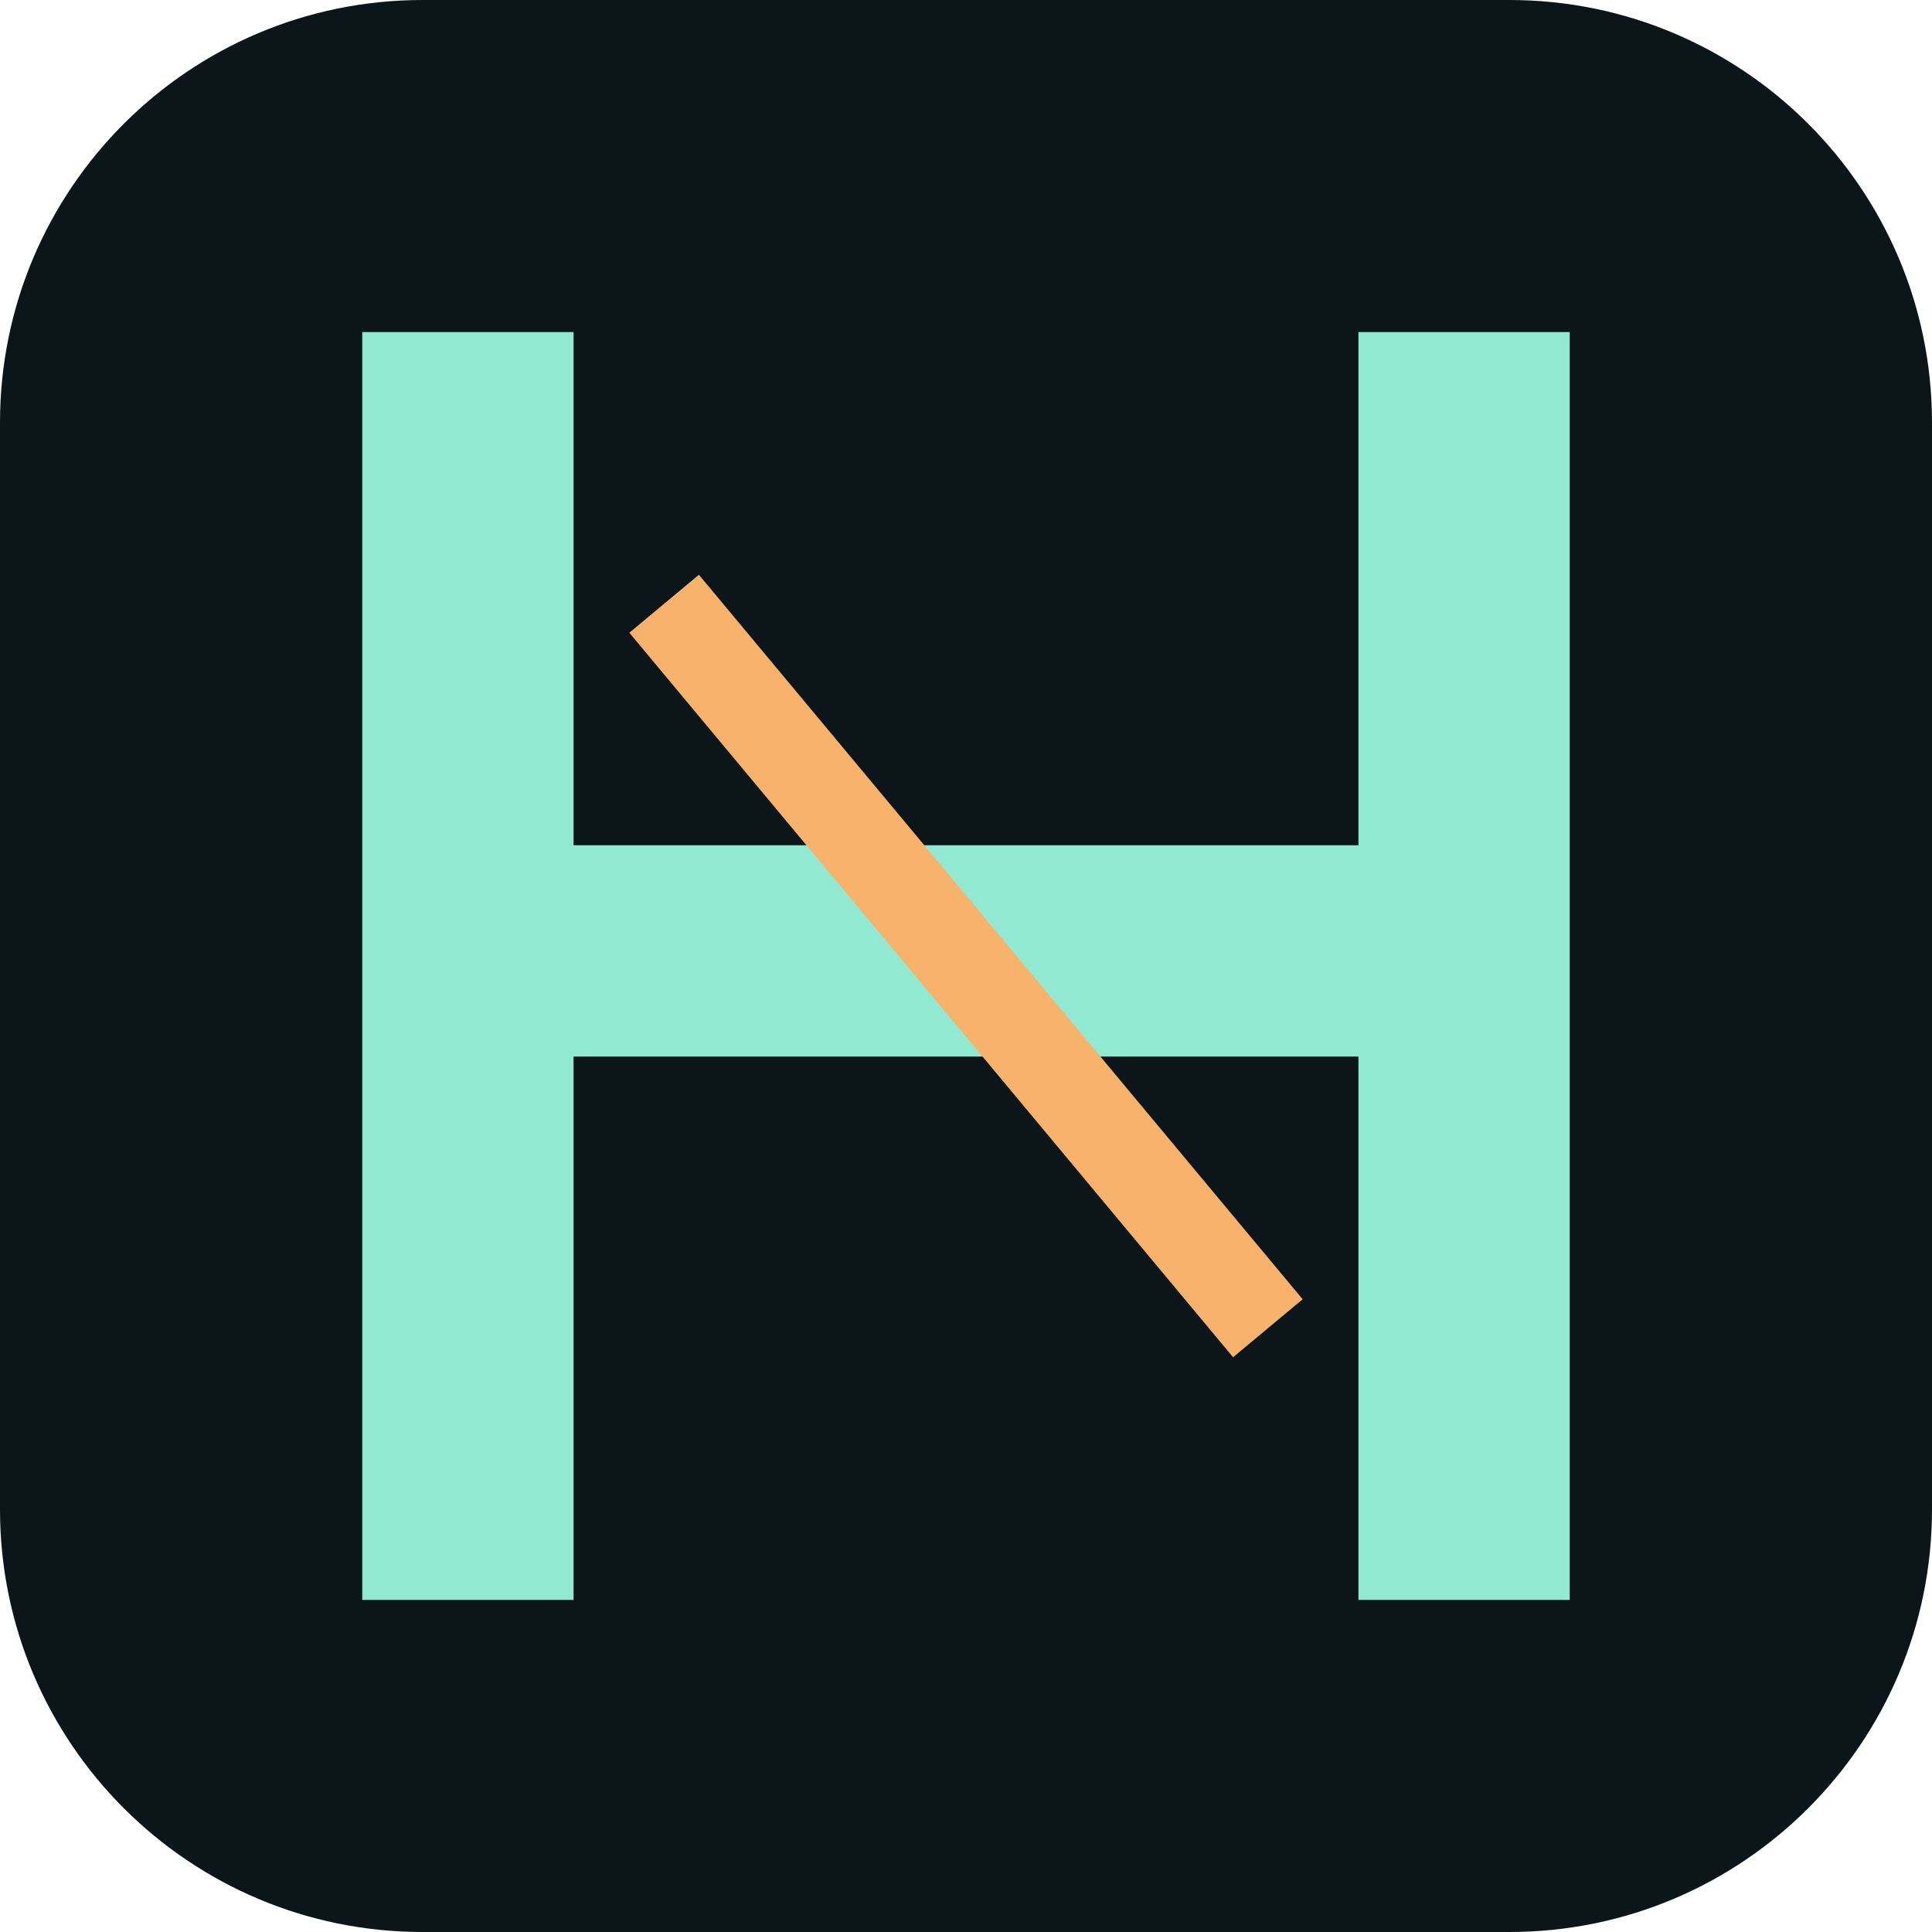
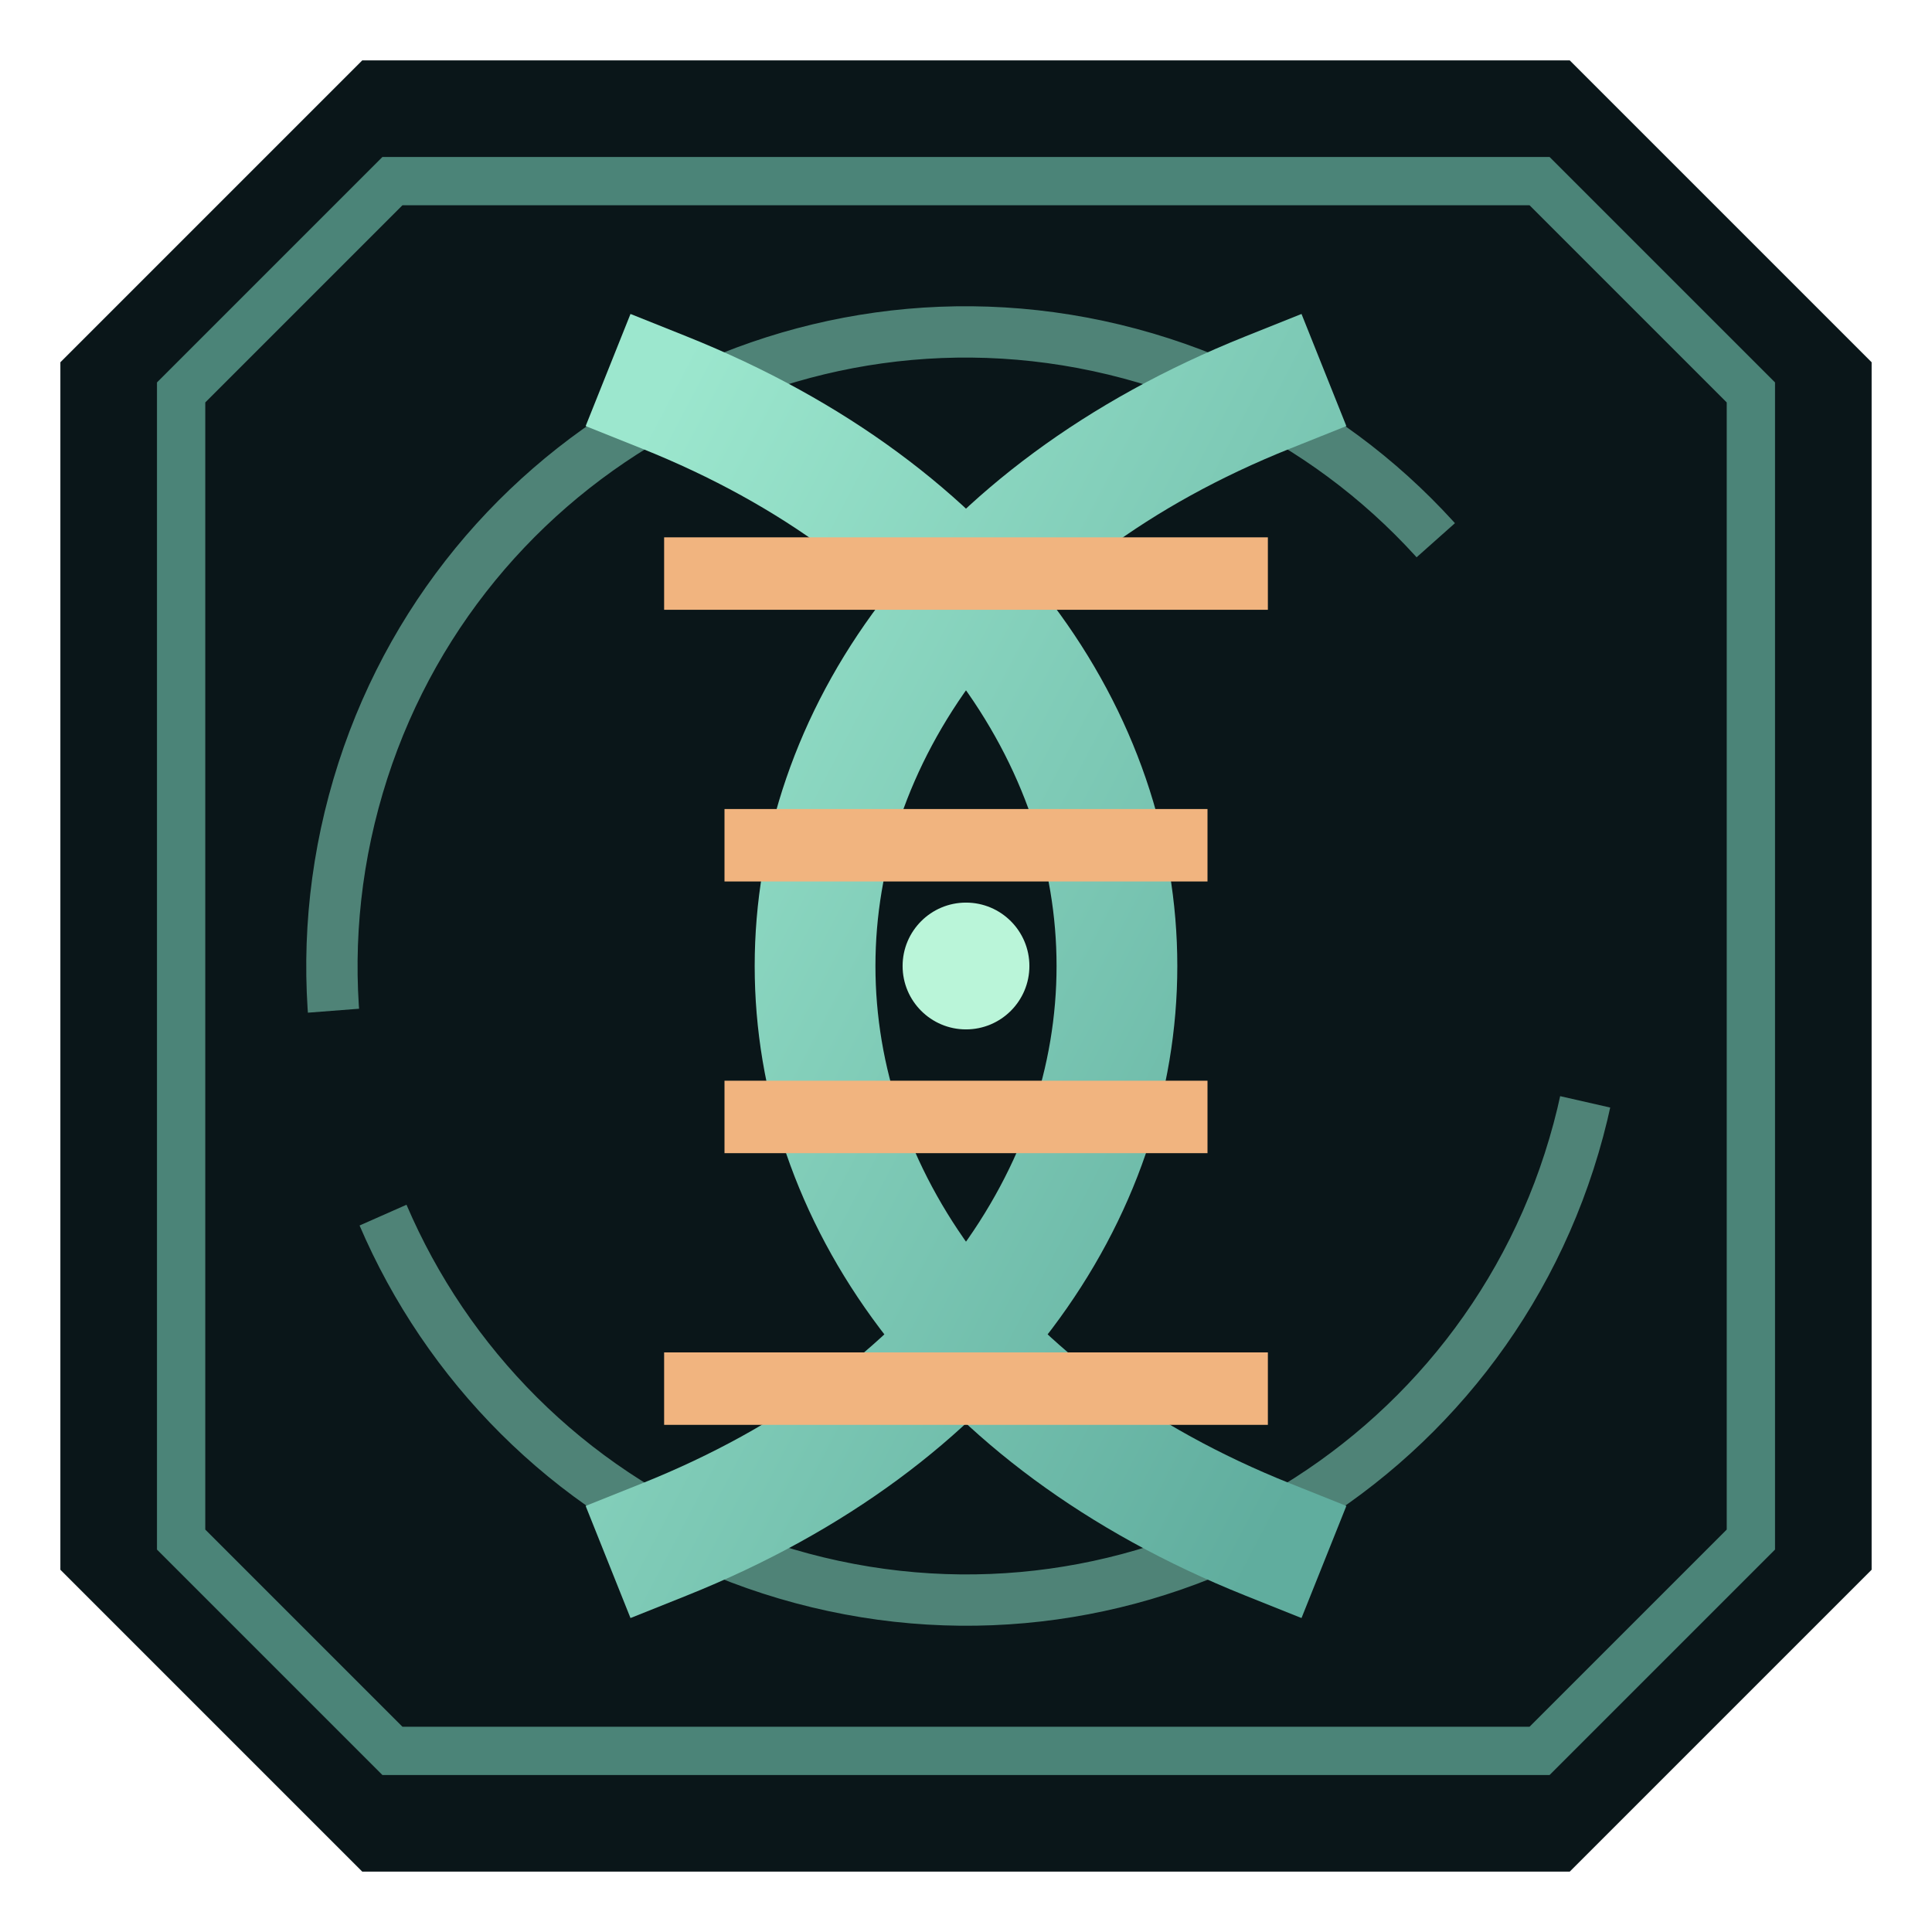
- <svg xmlns="http://www.w3.org/2000/svg" viewBox="0 0 64 64">
-   <rect width="64" height="64" rx="14" fill="#0b151a" />
-   <path d="M12 11h7v17h26V11h7v42h-7V35H19v18h-7z" fill="#92e9d1" />
-   <path d="M22 20l20 24" fill="none" stroke="#f7b36b" stroke-width="3" />
+ <svg xmlns="http://www.w3.org/2000/svg" viewBox="0 0 64 64" role="img" aria-labelledby="name detail">
+   <defs>
+     <linearGradient id="metal" x1="0" y1="0" x2="1" y2="1">
+       <stop stop-color="#9ce7ce" />
+       <stop offset="1" stop-color="#60ad9e" />
+     </linearGradient>
+   </defs>
+   <path fill="#0a1619" d="M12 2h40l10 10v40L52 62H12L2 52V12z" />
+   <path fill="none" stroke="#4b8478" stroke-width="1.6" d="M13 6h38l7 7v38l-7 7H13l-7-7V13z" />
+   <circle cx="32" cy="32" r="21" fill="none" stroke="#4f8377" stroke-width="1.7" stroke-dasharray="52 7 52 20" transform="rotate(15 32 32)" />
+   <path d="M22 13c20 8 20 30 0 38M42 13c-20 8-20 30 0 38" fill="none" stroke="url(#metal)" stroke-width="4" stroke-linecap="square" />
+   <path d="M22 19h20M24 28h16M24 37h16M22 46h20" stroke="#f1b47f" stroke-width="2.4" />
+   <circle cx="32" cy="32" r="2.1" fill="#baf5d9" />
</svg>
